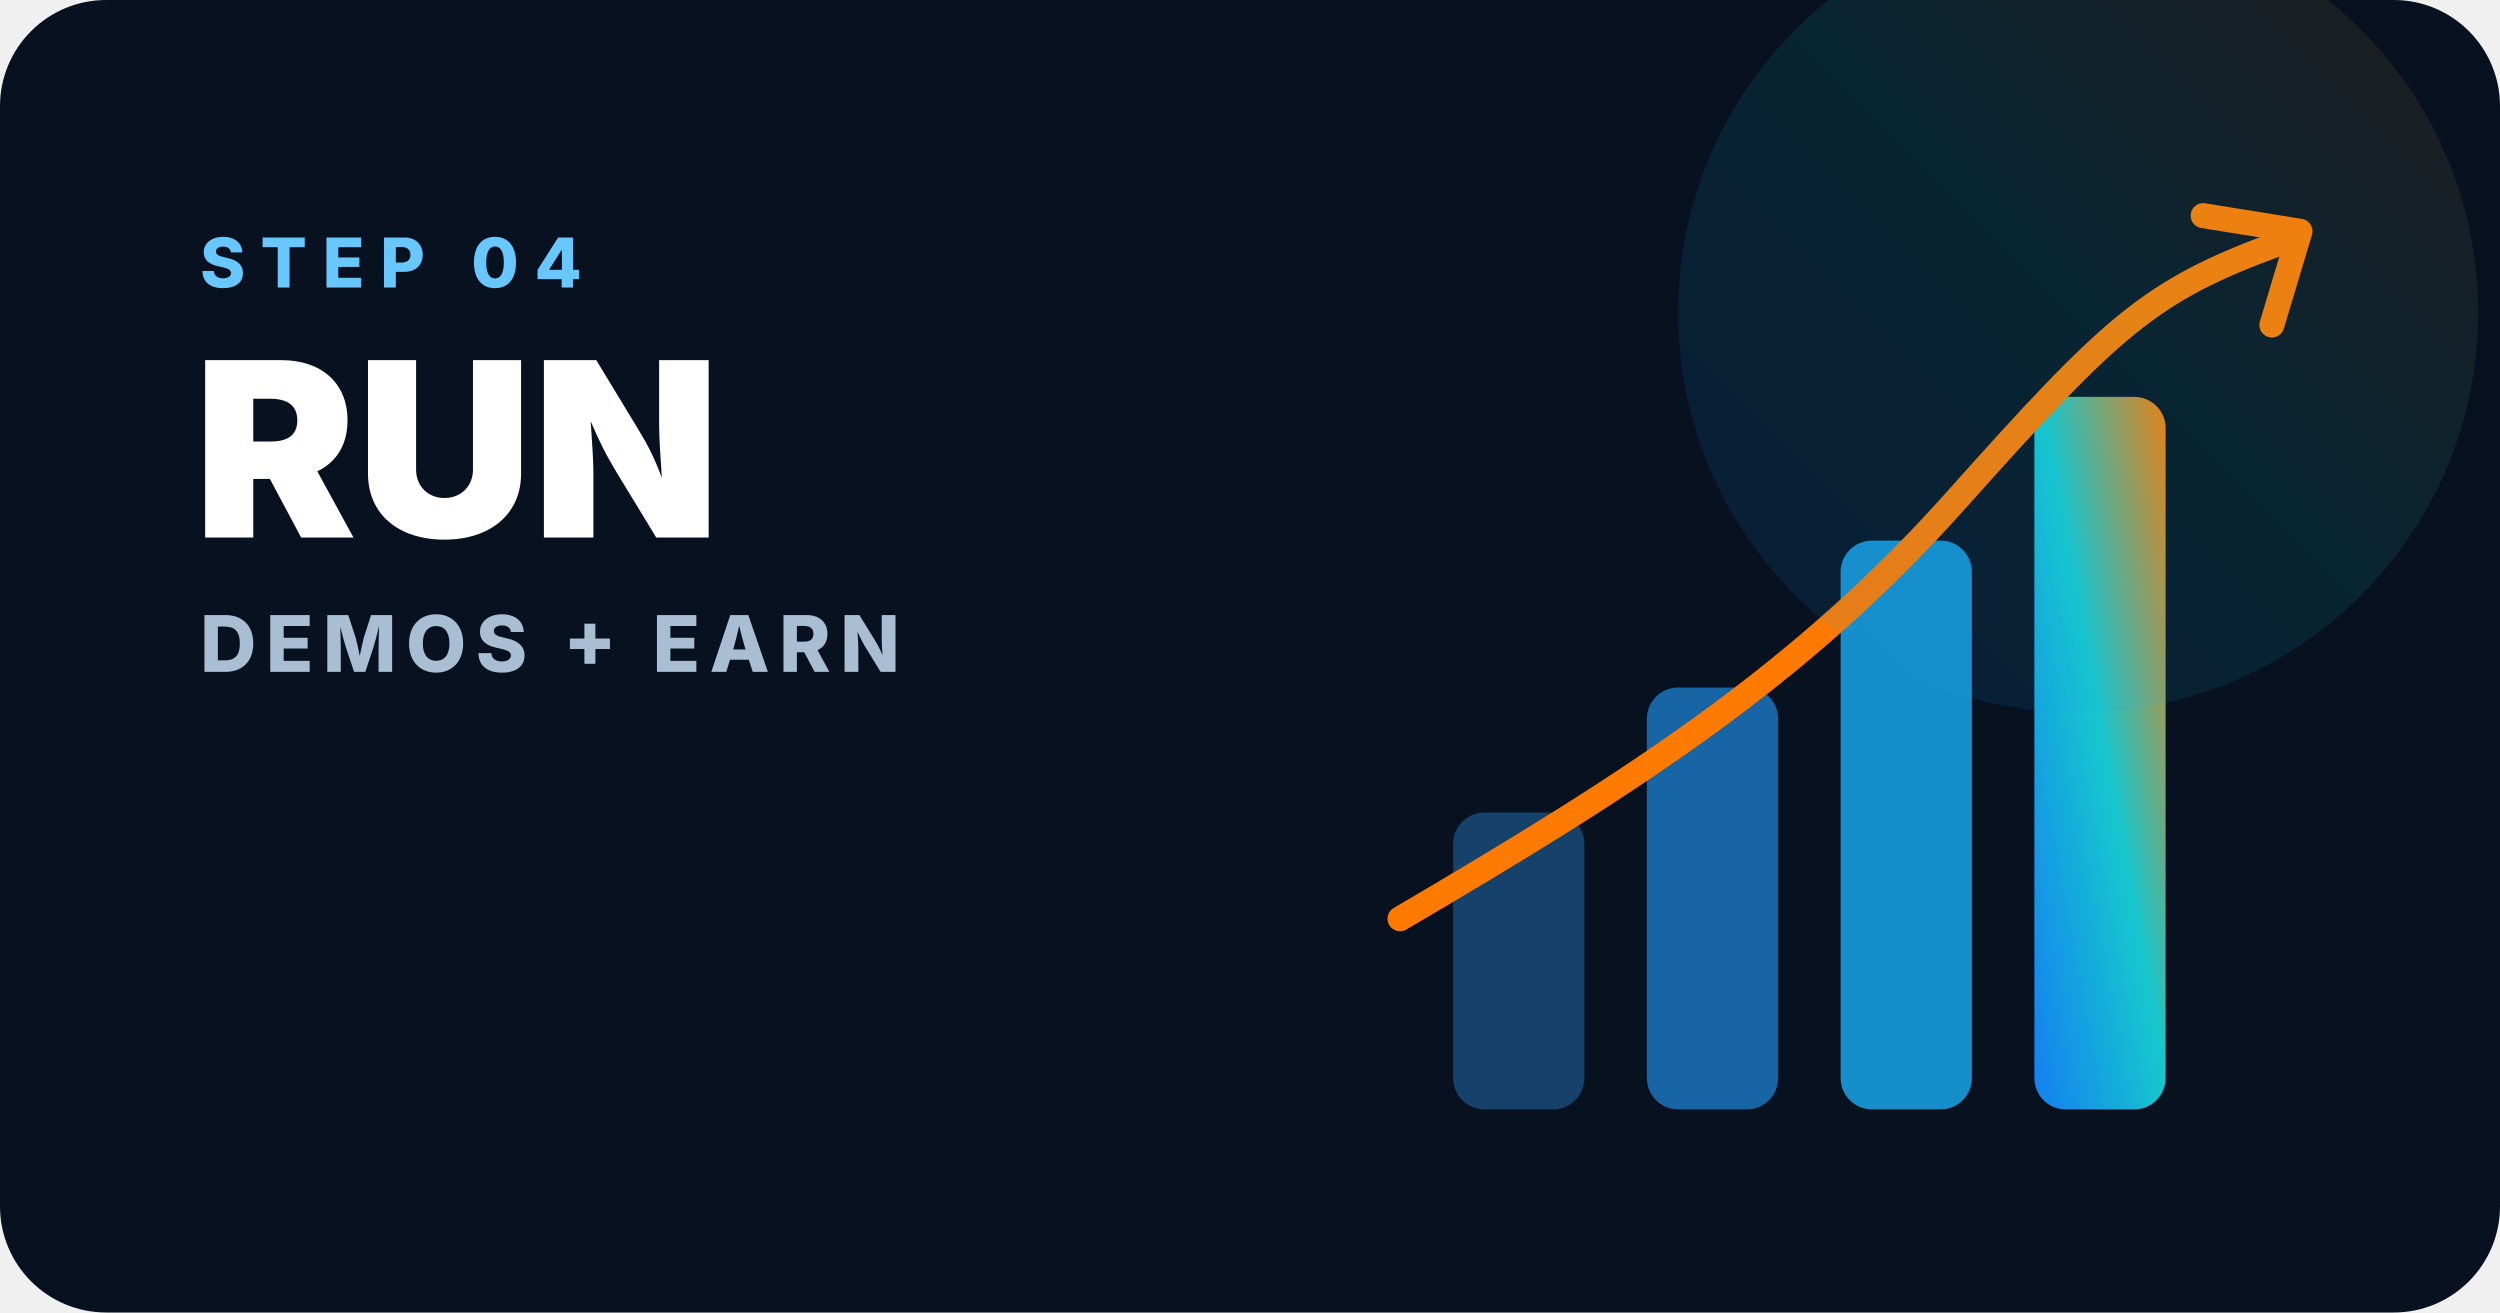
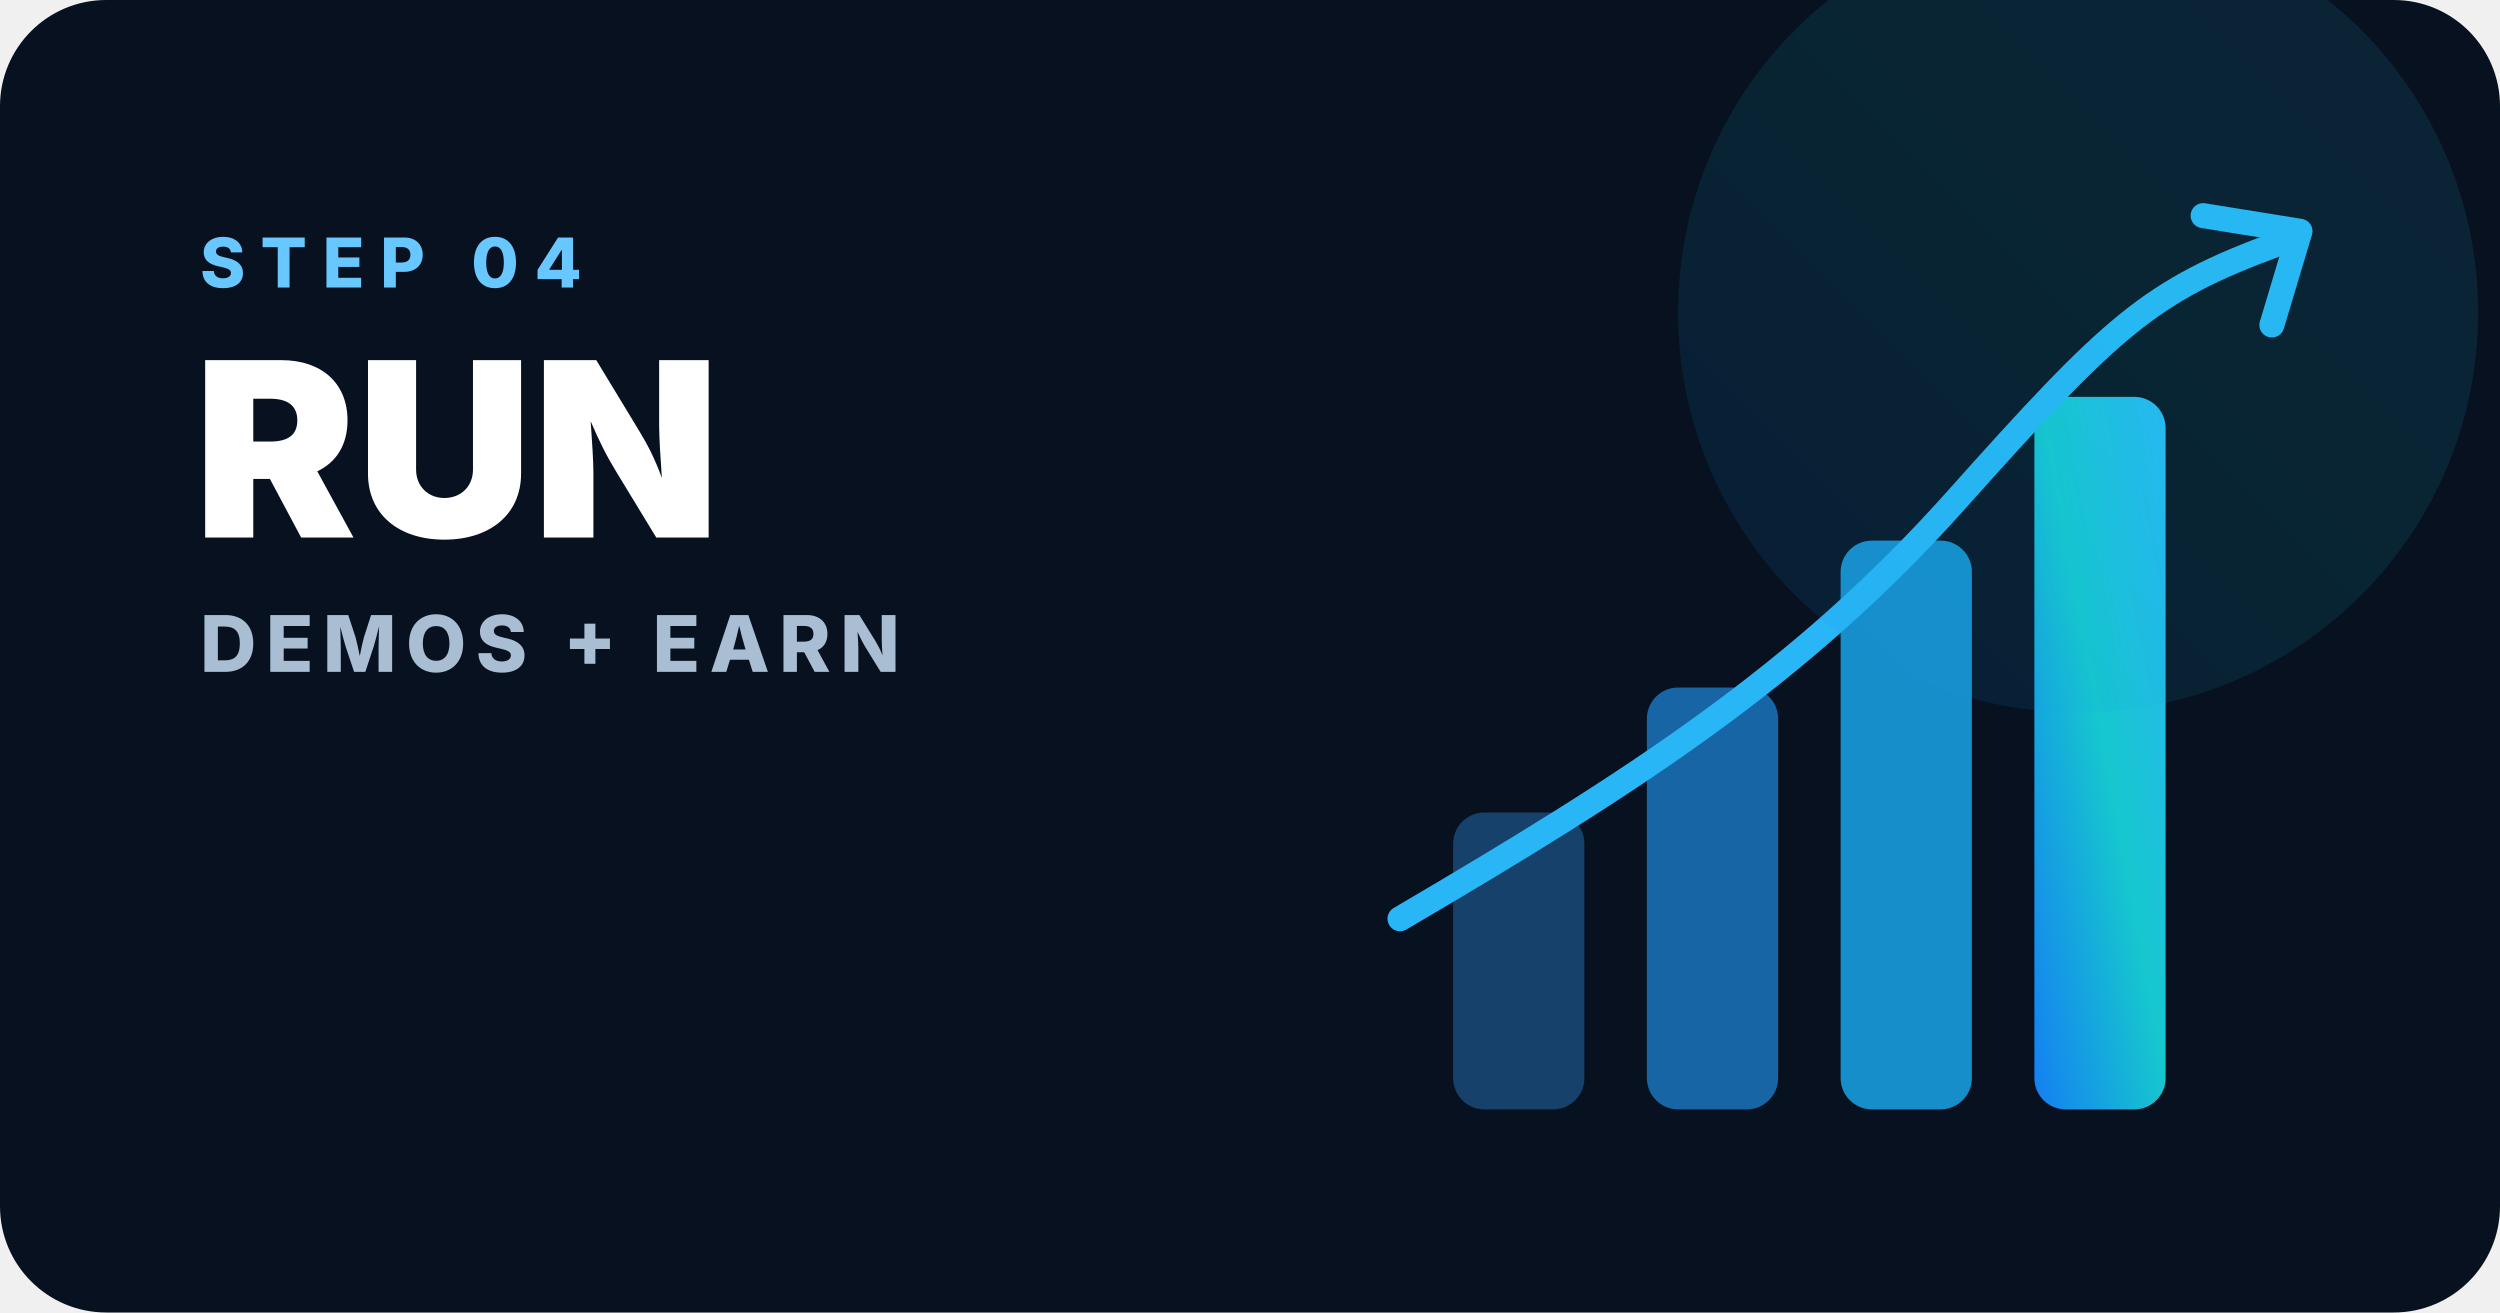
<svg xmlns="http://www.w3.org/2000/svg" viewBox="0 0 800 420" role="img" aria-labelledby="t d">
  <defs>
    <linearGradient id="g" x1="0" y1="1" x2="1" y2="0">
      <stop stop-color="#147ff2" />
      <stop offset=".52" stop-color="#16c7ce" />
-       <stop offset="1" stop-color="#ff7a00" />
+       <stop offset="1" stop-color="#29B6F6" />
    </linearGradient>
  </defs>
  <rect width="800" height="420" rx="34" fill="#07111f" />
  <g transform="translate(465 115)">
    <rect x="0" y="145" width="42" height="95" rx="10" fill="#16416a" />
    <rect x="62" y="105" width="42" height="135" rx="10" fill="#1765a5" />
    <rect x="124" y="58" width="42" height="182" rx="10" fill="#168ec9" />
    <rect x="186" y="12" width="42" height="228" rx="10" fill="url(#g)" />
  </g>
-   <path d="M448 294C523 250 576 216 626 160S688 93 729 78" fill="none" stroke="#ff7a00" stroke-width="8" stroke-linecap="round" />
-   <path d="M705 69l31 5-9 30" fill="none" stroke="#ff7a00" stroke-width="8" stroke-linecap="round" stroke-linejoin="round" />
+   <path d="M448 294C523 250 576 216 626 160S688 93 729 78" fill="none" stroke="#29B6F6" stroke-width="8" stroke-linecap="round" />
+   <path d="M705 69l31 5-9 30" fill="none" stroke="#29B6F6" stroke-width="8" stroke-linecap="round" stroke-linejoin="round" />
  <circle cx="665" cy="100" r="128" fill="url(#g)" opacity=".11" />
  <text x="64" y="92" font-family="Inter,Arial,sans-serif" font-size="22" font-weight="800" fill="#68c7ff" letter-spacing="5">STEP 04</text>
  <text x="62" y="172" font-family="Inter,Arial,sans-serif" font-size="78" font-weight="900" fill="#fff">RUN</text>
  <text x="64" y="215" font-family="Inter,Arial,sans-serif" font-size="25" font-weight="800" fill="#a9bed2" letter-spacing="3">DEMOS + EARN</text>
</svg>
